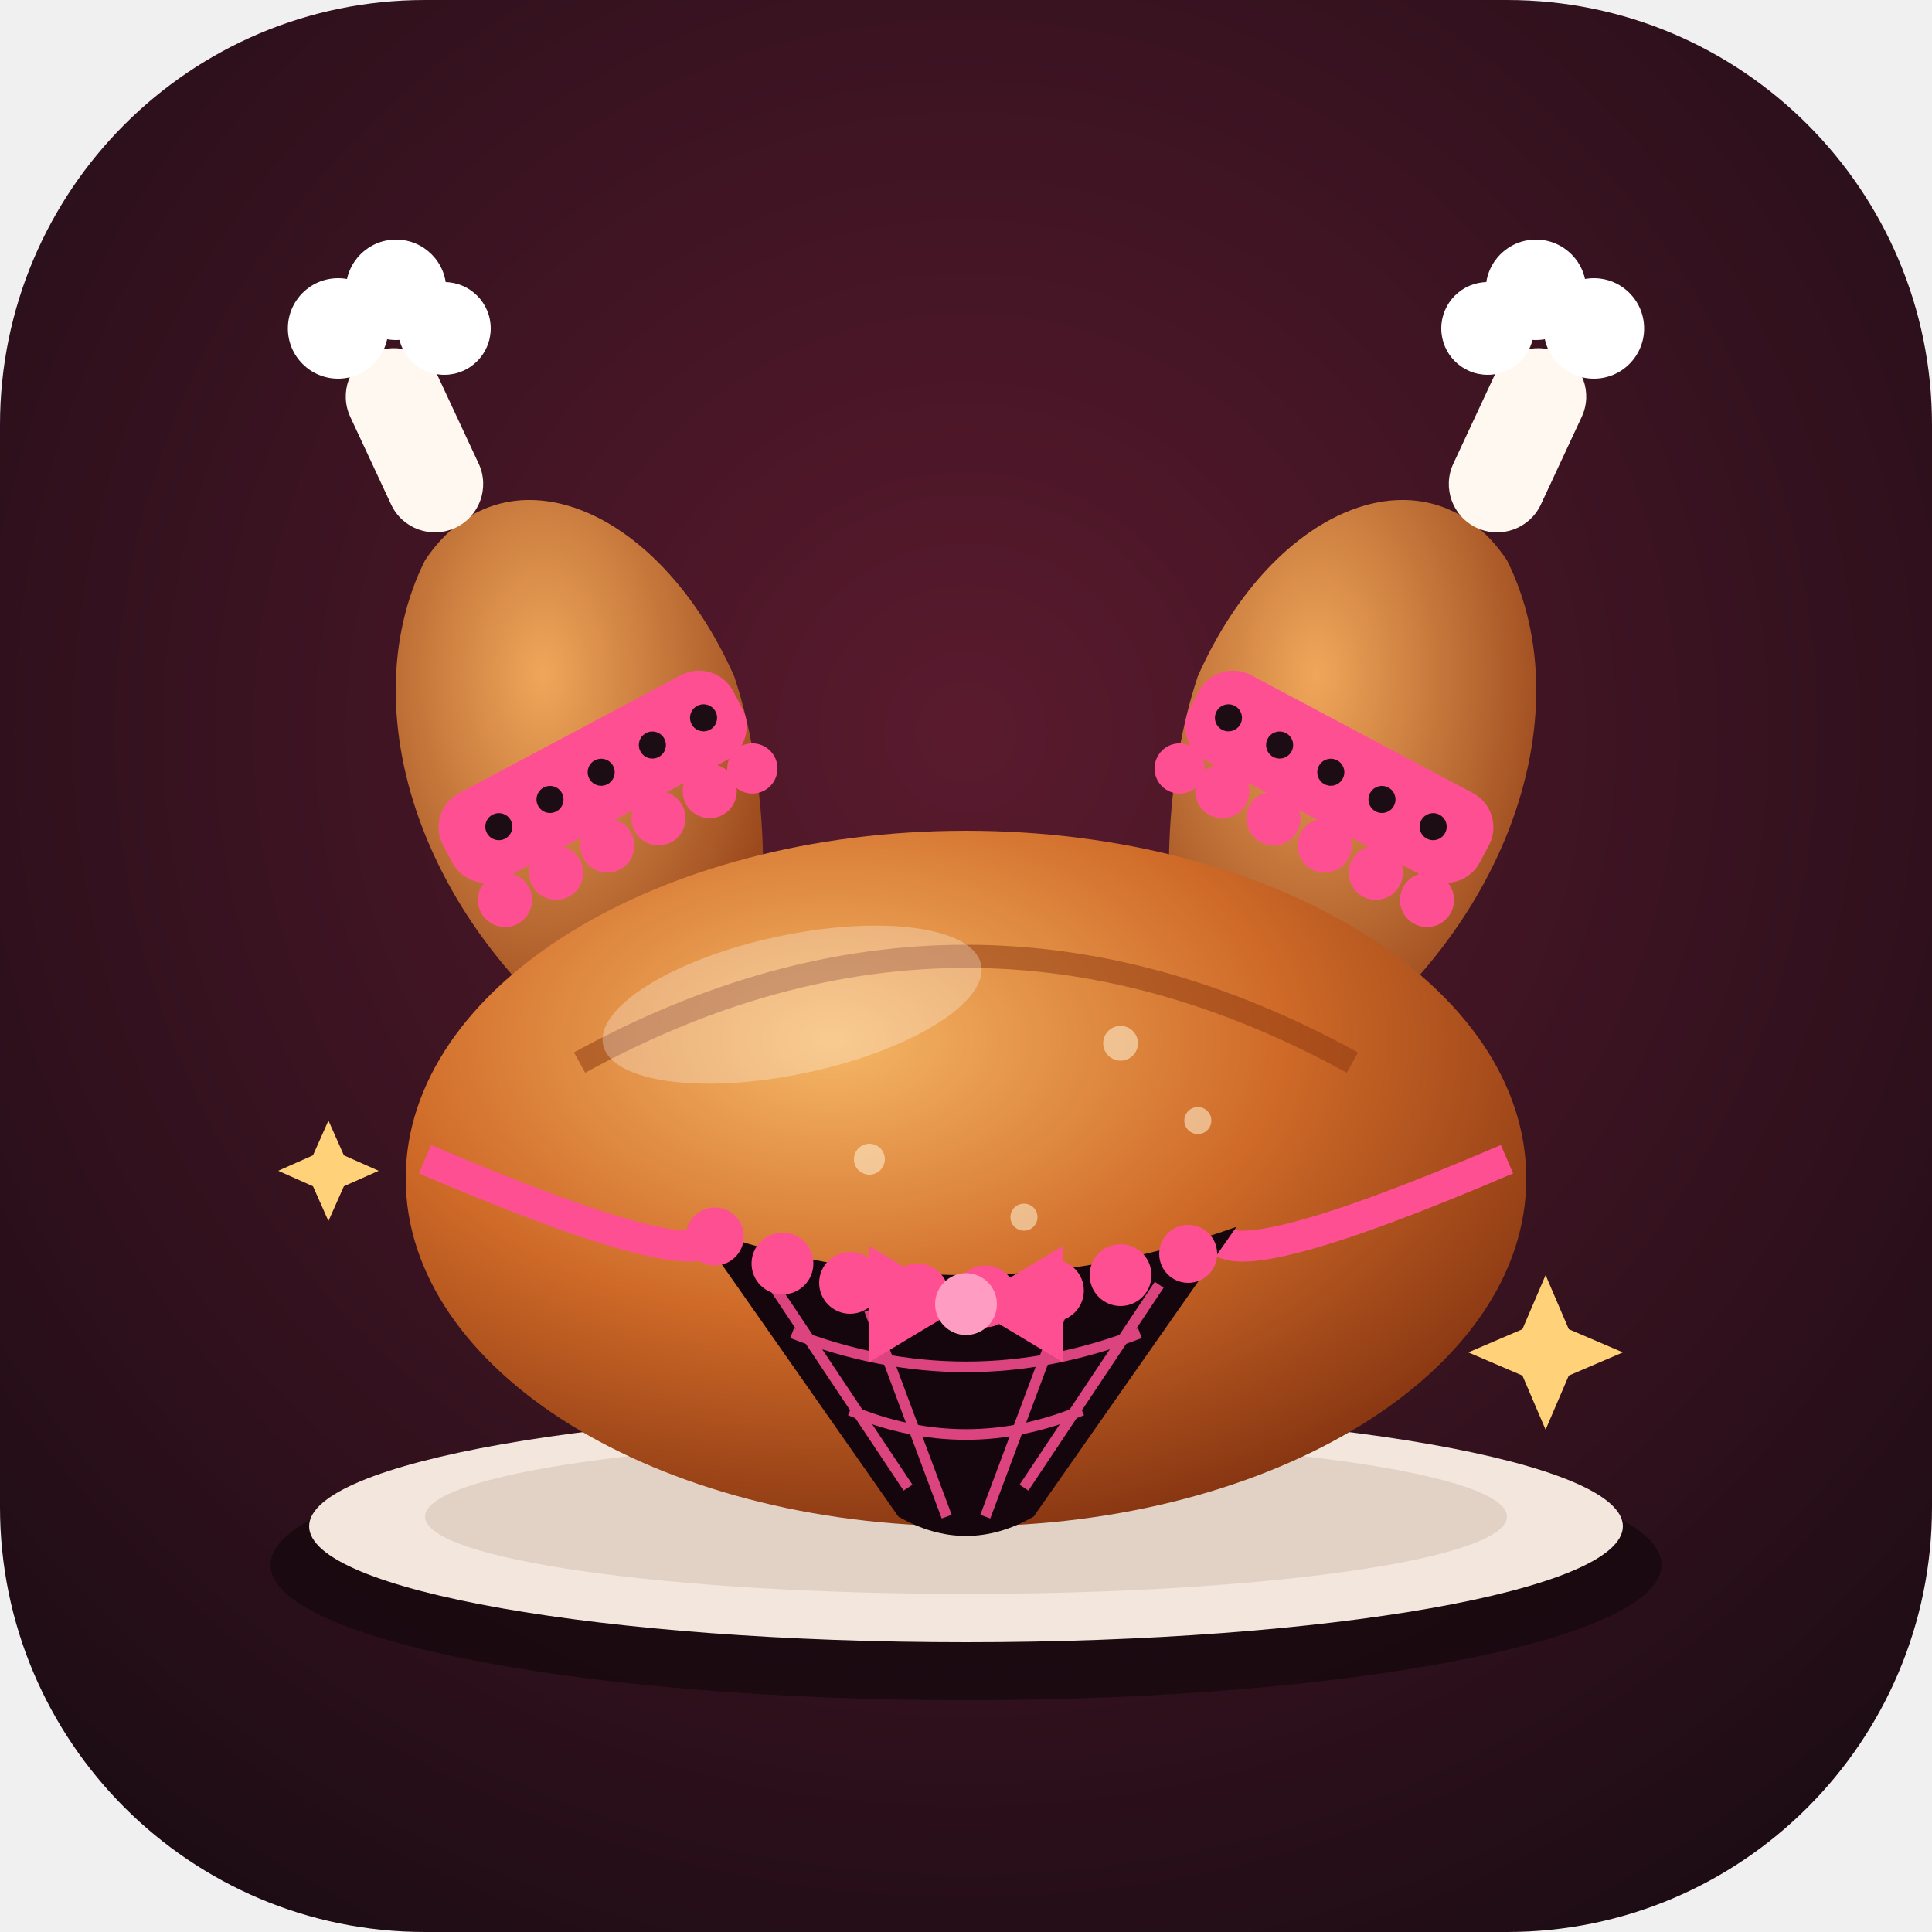
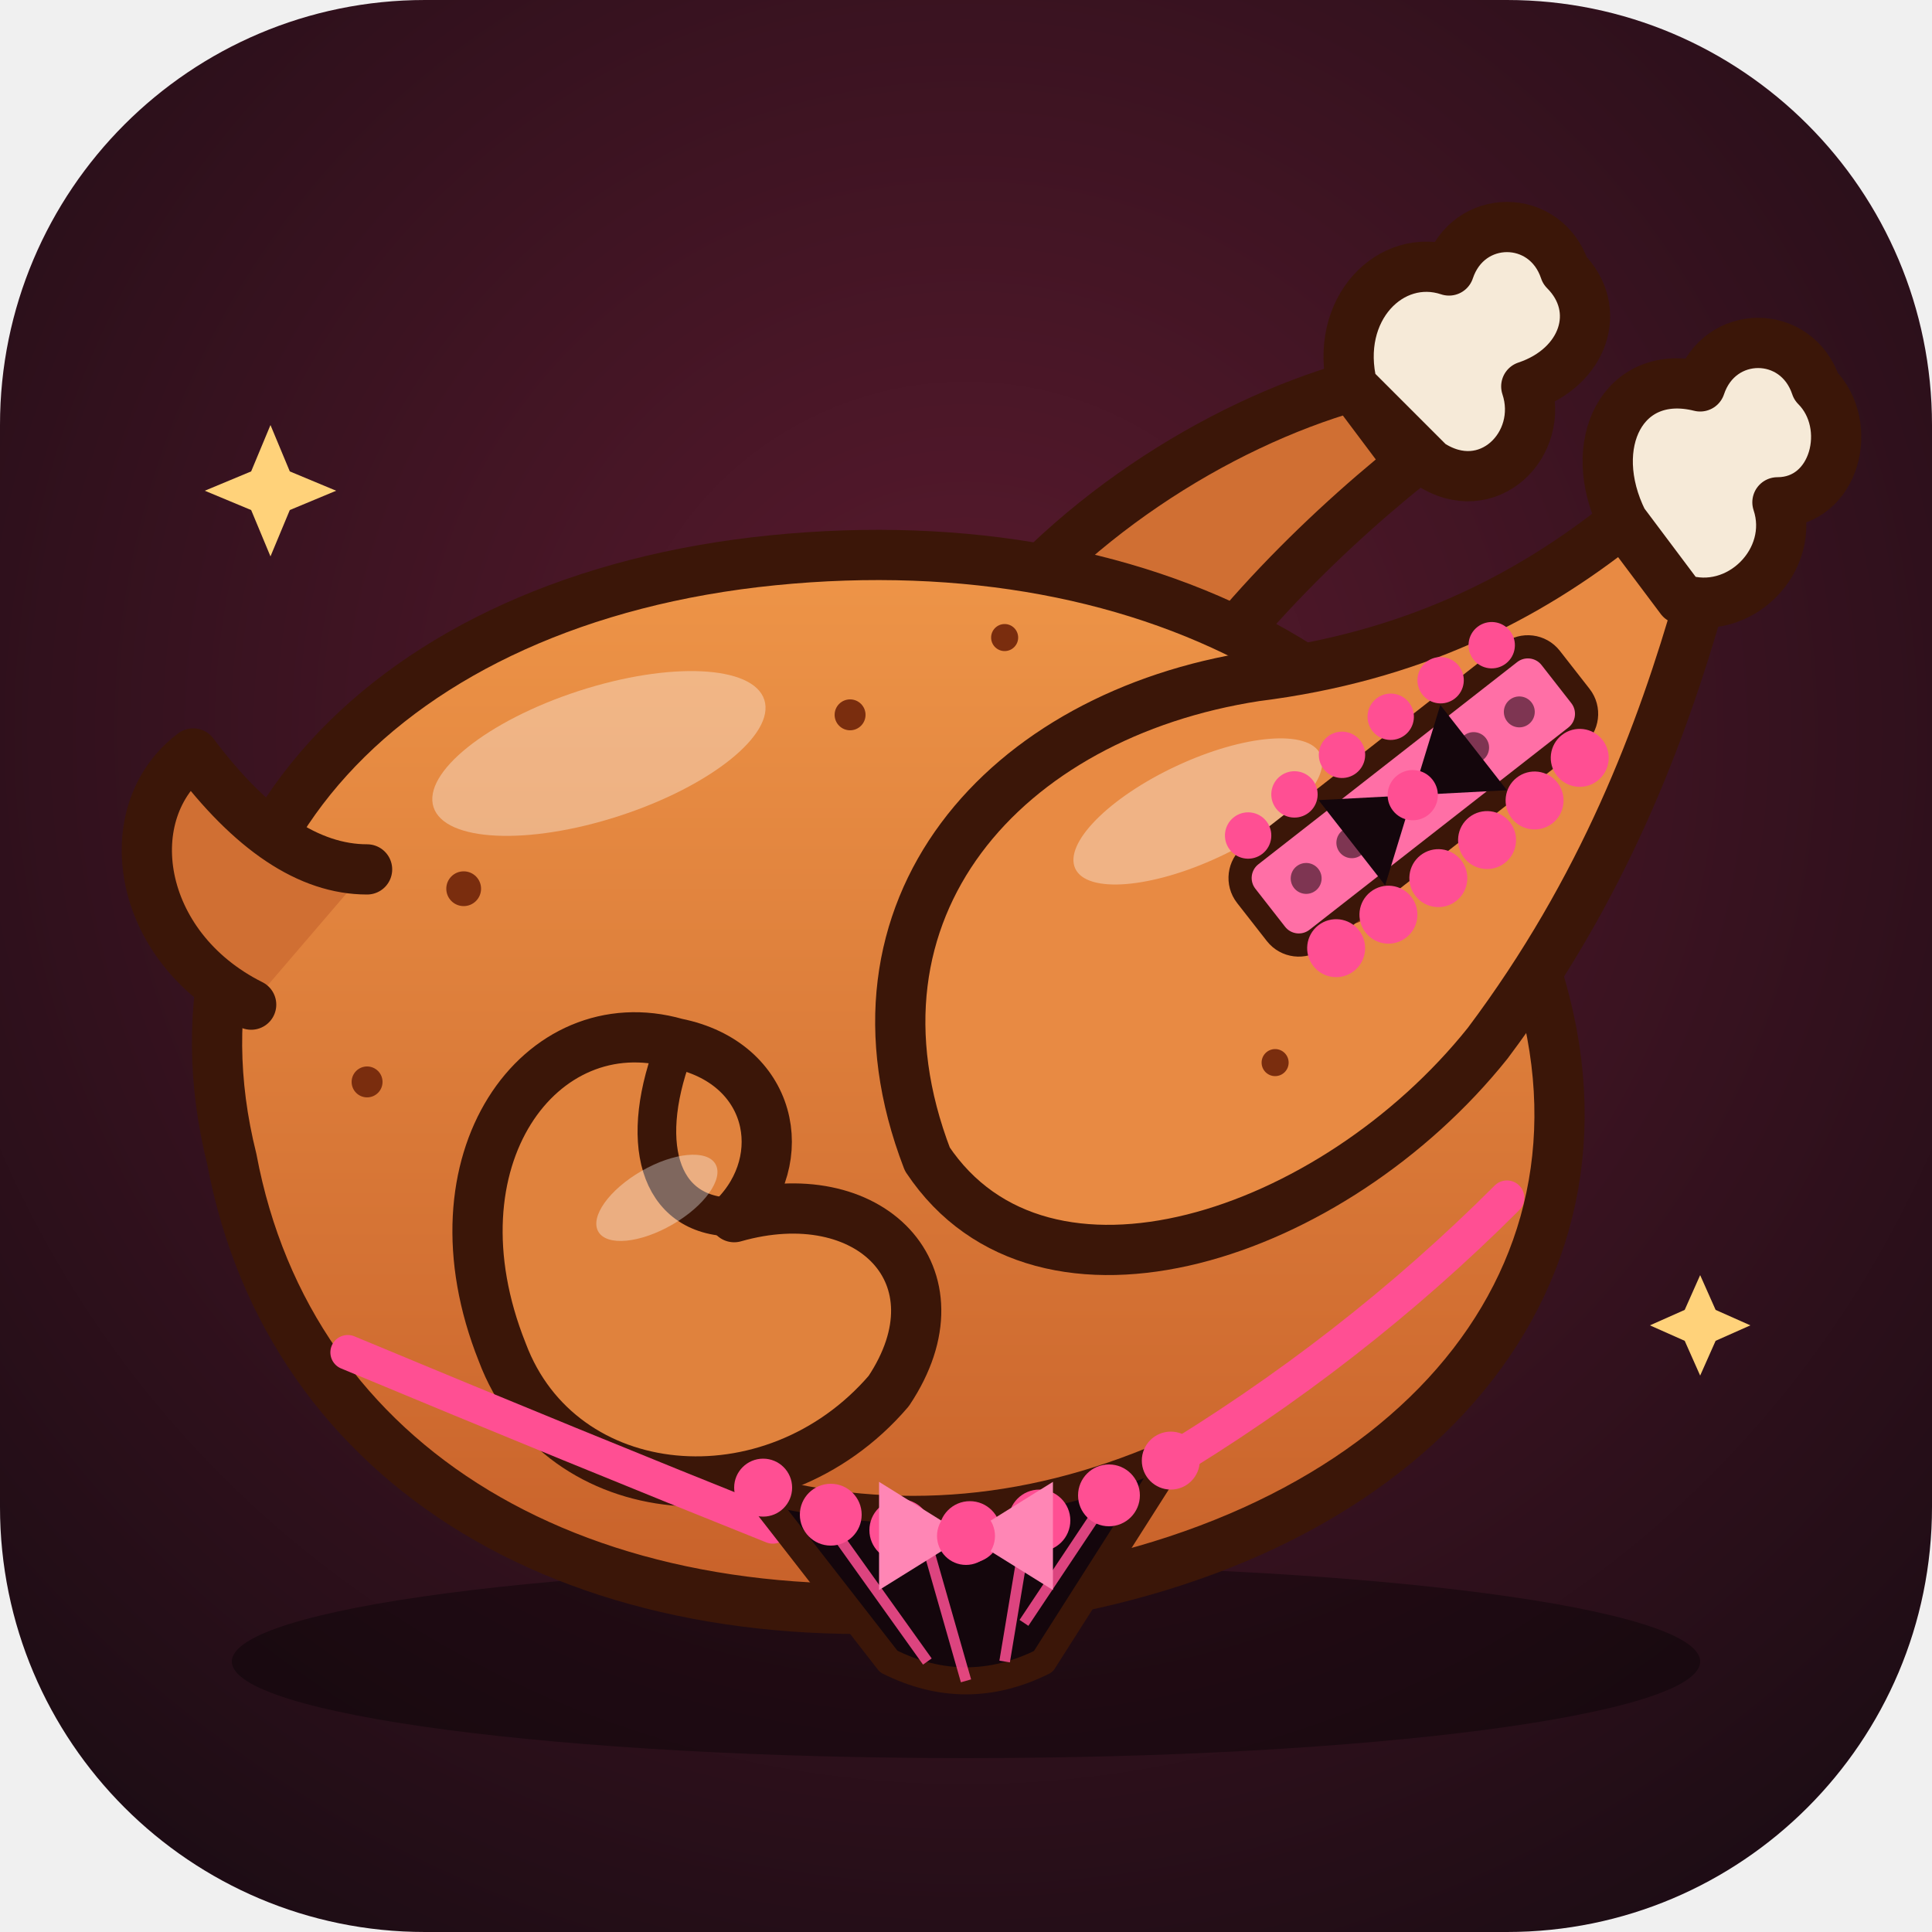
<svg xmlns="http://www.w3.org/2000/svg" viewBox="0 0 100 100">
  <defs>
-     <radialGradient id="bg" cx="50%" cy="38%" r="72%">
+     <radialGradient id="pbg" cx="50%" cy="38%" r="72%">
      <stop offset="0" stop-color="#5a1a2e" />
      <stop offset="1" stop-color="#1c0c14" />
    </radialGradient>
-     <radialGradient id="sk" cx="38%" cy="30%" r="80%">
-       <stop offset="0" stop-color="#f6b766" />
-       <stop offset=".5" stop-color="#cf6a28" />
-       <stop offset="1" stop-color="#7a2c0e" />
-     </radialGradient>
-     <radialGradient id="leg" cx="40%" cy="30%" r="80%">
-       <stop offset="0" stop-color="#f0a75a" />
-       <stop offset="1" stop-color="#8a3510" />
-     </radialGradient>
+     <linearGradient id="psk" x1="0" y1="0" x2="0" y2="1">
+       <stop offset="0" stop-color="#ee9548" />
+       <stop offset="1" stop-color="#c8612a" />
+     </linearGradient>
  </defs>
-   <rect width="100" height="100" rx="22" fill="url(#bg)" />
-   <ellipse cx="50" cy="81" rx="36" ry="7" fill="#12070c" opacity=".7" />
-   <ellipse cx="50" cy="79" rx="34" ry="6" fill="#f3e6dc" />
-   <ellipse cx="50" cy="78.5" rx="28" ry="4" fill="#e2d2c6" />
-   <path d="M33 56 C22 49 18 37 22 29 C26 23 34 26 38 35 C40 41 40 49 38 55 Z" fill="url(#leg)" />
-   <path d="M67 56 C78 49 82 37 78 29 C74 23 66 26 62 35 C60 41 60 49 62 55 Z" fill="url(#leg)" />
-   <g fill="#fff8f0">
-     <rect x="19" y="18" width="5" height="10" rx="2.5" transform="rotate(-25 21 23)" />
-     <rect x="76" y="18" width="5" height="10" rx="2.5" transform="rotate(25 79 23)" />
+   <rect width="100" height="100" rx="22" fill="url(#pbg)" />
+   <ellipse cx="50" cy="86" rx="38" ry="5" fill="#000" opacity=".35" />
+   <g stroke="#3b1608" stroke-width="2.6" stroke-linejoin="round" stroke-linecap="round">
+     <path d="M50 34 C55 27 63 22 70 20 L73 24 C68 28 62 34 59 40 Z" fill="#d06f33" />
+     <path d="M70 20 C69 16 72 13 75 14 C76 11 80 11 81 14 C83 16 82 19 79 20 C80 23 77 26 74 24 Z" fill="#f6ead8" />
+     <path d="M12 60 C8 44 20 31 40 29 C60 27 76 36 80 52 C84 68 71 81 50 83 C30 85 15 76 12 60 Z" fill="url(#psk)" />
+     <path d="M13 52 C7 49 6 42 10 39 C13 43 16 45 19 45" fill="#d06f33" />
+     <path d="M26 70 C22 60 28 52 35 54 C40 55 41 60 38 63 C45 61 50 66 46 72 C40 79 29 78 26 70 Z" fill="#e0823d" />
+     <path d="M35 54 C33 59 34 63 38 63" fill="none" stroke-width="2" />
+     <path d="M48 60 C43 47 52 37 65 35 C73 34 79 31 84 27 L88 31 C86 38 83 46 77 54 C69 64 54 69 48 60 Z" fill="#e88a43" />
+     <path d="M84 27 C82 23 84 19 88 20 C89 17 93 17 94 20 C96 22 95 26 92 26 C93 29 90 32 87 31 Z" fill="#f6ead8" />
  </g>
-   <g fill="#fff">
-     <circle cx="17.5" cy="17" r="2.6" />
-     <circle cx="20.5" cy="15" r="2.6" />
-     <circle cx="23" cy="17" r="2.4" />
-     <circle cx="82.5" cy="17" r="2.6" />
-     <circle cx="79.5" cy="15" r="2.6" />
-     <circle cx="77" cy="17" r="2.4" />
+   <g fill="#fff" opacity=".35">
+     <ellipse cx="31" cy="39" rx="9" ry="3.4" transform="rotate(-18 31 39)" />
+     <ellipse cx="62" cy="42" rx="7" ry="2.6" transform="rotate(-25 62 42)" />
+     <ellipse cx="34" cy="62" rx="3.5" ry="1.6" transform="rotate(-30 34 62)" />
  </g>
-   <g transform="rotate(-28 30 40)">
-     <rect x="22" y="38" width="17" height="5" rx="2" fill="#ff4f93" />
+   <g fill="#7a2d0e">
+     <circle cx="24" cy="46" r=".9" />
+     <circle cx="44" cy="37" r=".8" />
+     <circle cx="52" cy="33" r=".7" />
+     <circle cx="70" cy="47" r=".8" />
+     <circle cx="66" cy="55" r=".7" />
+     <circle cx="19" cy="56" r=".8" />
+   </g>
+   <g transform="rotate(-38 73 41)">
+     <rect x="63" y="38.5" width="20" height="5.5" rx="1.5" fill="#ff6fa6" stroke="#3b1608" stroke-width="1.2" />
    <g fill="#ff4f93">
-       <circle cx="23.5" cy="44" r="1.4" />
-       <circle cx="26.5" cy="44" r="1.4" />
-       <circle cx="29.5" cy="44" r="1.4" />
-       <circle cx="32.5" cy="44" r="1.4" />
-       <circle cx="35.5" cy="44" r="1.4" />
-       <circle cx="38" cy="44" r="1.3" />
+       <circle cx="65" cy="45" r="1.5" />
+       <circle cx="68.2" cy="45.3" r="1.5" />
+       <circle cx="71.4" cy="45.4" r="1.5" />
+       <circle cx="74.6" cy="45.4" r="1.5" />
+       <circle cx="77.8" cy="45.3" r="1.5" />
+       <circle cx="81" cy="45" r="1.5" />
+       <circle cx="65" cy="37.6" r="1.2" />
+       <circle cx="68.2" cy="37.4" r="1.2" />
+       <circle cx="71.4" cy="37.3" r="1.2" />
+       <circle cx="74.6" cy="37.3" r="1.2" />
+       <circle cx="77.8" cy="37.4" r="1.2" />
+       <circle cx="81" cy="37.6" r="1.2" />
    </g>
-     <g fill="#1c0c14">
-       <circle cx="25" cy="40.5" r=".7" />
-       <circle cx="28" cy="40.5" r=".7" />
-       <circle cx="31" cy="40.5" r=".7" />
-       <circle cx="34" cy="40.5" r=".7" />
-       <circle cx="37" cy="40.5" r=".7" />
+     <g fill="#14060c" opacity=".55">
+       <circle cx="66" cy="41.2" r=".8" />
+       <circle cx="69" cy="41.2" r=".8" />
+       <circle cx="77" cy="41.2" r=".8" />
+       <circle cx="80" cy="41.2" r=".8" />
+     </g>
+     <g transform="translate(73 41.2)">
+       <path d="M0 0 L-4 -2.8 L-4 2.8 Z M0 0 L4 -2.8 L4 2.8 Z" fill="#14060c" />
+       <circle r="1.3" fill="#ff4f93" />
    </g>
  </g>
-   <g transform="rotate(28 70 40)">
-     <rect x="61" y="38" width="17" height="5" rx="2" fill="#ff4f93" />
-     <g fill="#ff4f93">
-       <circle cx="62" cy="44" r="1.3" />
-       <circle cx="64.5" cy="44" r="1.4" />
-       <circle cx="67.5" cy="44" r="1.4" />
-       <circle cx="70.5" cy="44" r="1.4" />
-       <circle cx="73.5" cy="44" r="1.4" />
-       <circle cx="76.5" cy="44" r="1.4" />
-     </g>
-     <g fill="#1c0c14">
-       <circle cx="63" cy="40.5" r=".7" />
-       <circle cx="66" cy="40.5" r=".7" />
-       <circle cx="69" cy="40.5" r=".7" />
-       <circle cx="72" cy="40.5" r=".7" />
-       <circle cx="75" cy="40.5" r=".7" />
-     </g>
-   </g>
-   <ellipse cx="50" cy="61" rx="29" ry="18" fill="url(#sk)" />
-   <path d="M30 55 Q50 44 70 55" stroke="#8a3510" stroke-width="1.2" fill="none" opacity=".5" />
-   <ellipse cx="41" cy="52" rx="10" ry="3.6" fill="#fff" opacity=".28" transform="rotate(-12 41 52)" />
-   <g fill="#fff3d6" opacity=".55">
-     <circle cx="58" cy="54" r=".9" />
-     <circle cx="62" cy="58" r=".7" />
-     <circle cx="45" cy="60" r=".8" />
-     <circle cx="53" cy="63" r=".7" />
-   </g>
-   <path d="M22 60 Q36 66 37 64" stroke="#ff4f93" stroke-width="1.6" fill="none" />
-   <path d="M78 60 Q64 66 63 64" stroke="#ff4f93" stroke-width="1.6" fill="none" />
-   <path d="M36 63.5 Q50 68.5 64 63.5 L53.5 78.5 Q50 80.5 46.5 78.5 Z" fill="#14060c" />
+   <path d="M18 70 Q30 75 40 79" fill="none" stroke="#ff4f93" stroke-width="1.8" stroke-linecap="round" />
+   <path d="M78 62 Q70 70 60 76" fill="none" stroke="#ff4f93" stroke-width="1.8" stroke-linecap="round" />
+   <path d="M39 77 Q50 80 61 75 L54 86 Q50 88 46 86 Z" fill="#14060c" stroke="#3b1608" stroke-width="1.4" stroke-linejoin="round" />
  <g fill="none" stroke="#ff4f93" stroke-width=".55" opacity=".85">
-     <path d="M40 66.5 L47 77 M45 67.8 L49 78.5 M55 67.8 L51 78.5 M60 66.5 L53 77" />
-     <path d="M41 69 Q50 72.5 59 69" />
-     <path d="M44 73 Q50 75.5 56 73" />
+     <path d="M43 79 L48 86 M48 80 L50 87 M53 80 L52 86 M57 78 L53 84" />
  </g>
  <g fill="#ff4f93">
-     <circle cx="37" cy="64" r="1.5" />
-     <circle cx="40.5" cy="65.4" r="1.6" />
-     <circle cx="44" cy="66.4" r="1.6" />
-     <circle cx="47.5" cy="67" r="1.6" />
-     <circle cx="51" cy="67.1" r="1.6" />
-     <circle cx="54.5" cy="66.8" r="1.6" />
-     <circle cx="58" cy="66" r="1.6" />
-     <circle cx="61.5" cy="64.9" r="1.5" />
+     <circle cx="39.5" cy="77" r="1.5" />
+     <circle cx="43" cy="78.4" r="1.6" />
+     <circle cx="46.6" cy="79.2" r="1.6" />
+     <circle cx="50.2" cy="79.3" r="1.6" />
+     <circle cx="53.8" cy="78.7" r="1.6" />
+     <circle cx="57.4" cy="77.4" r="1.6" />
+     <circle cx="60.6" cy="75.6" r="1.5" />
  </g>
-   <g transform="translate(50 67.5)">
-     <path d="M0 0 L-5 -3 L-5 3 Z" fill="#ff4f93" />
-     <path d="M0 0 L5 -3 L5 3 Z" fill="#ff4f93" />
-     <circle r="1.6" fill="#ff9cc2" />
+   <g transform="translate(50 79.5)">
+     <path d="M0 0 L-4.5 -2.8 L-4.5 2.8 Z M0 0 L4.5 -2.8 L4.5 2.8 Z" fill="#ff86b5" />
+     <circle r="1.5" fill="#ff4f93" />
  </g>
  <g fill="#ffd27a">
-     <path d="M80 66 l1.2 2.8 2.8 1.2 -2.8 1.2 -1.2 2.8 -1.2 -2.8 -2.8 -1.2 2.8 -1.2z" />
-     <path d="M17 58 l.8 1.8 1.8 .8 -1.8 .8 -.8 1.8 -.8 -1.8 -1.8 -.8 1.8 -.8z" />
+     <path d="M14 22 l1 2.4 2.4 1 -2.4 1 -1 2.4 -1 -2.4 -2.4 -1 2.4 -1z" />
+     <path d="M88 66 l.8 1.8 1.8 .8 -1.8 .8 -.8 1.8 -.8 -1.8 -1.8 -.8 1.8 -.8z" />
  </g>
</svg>
